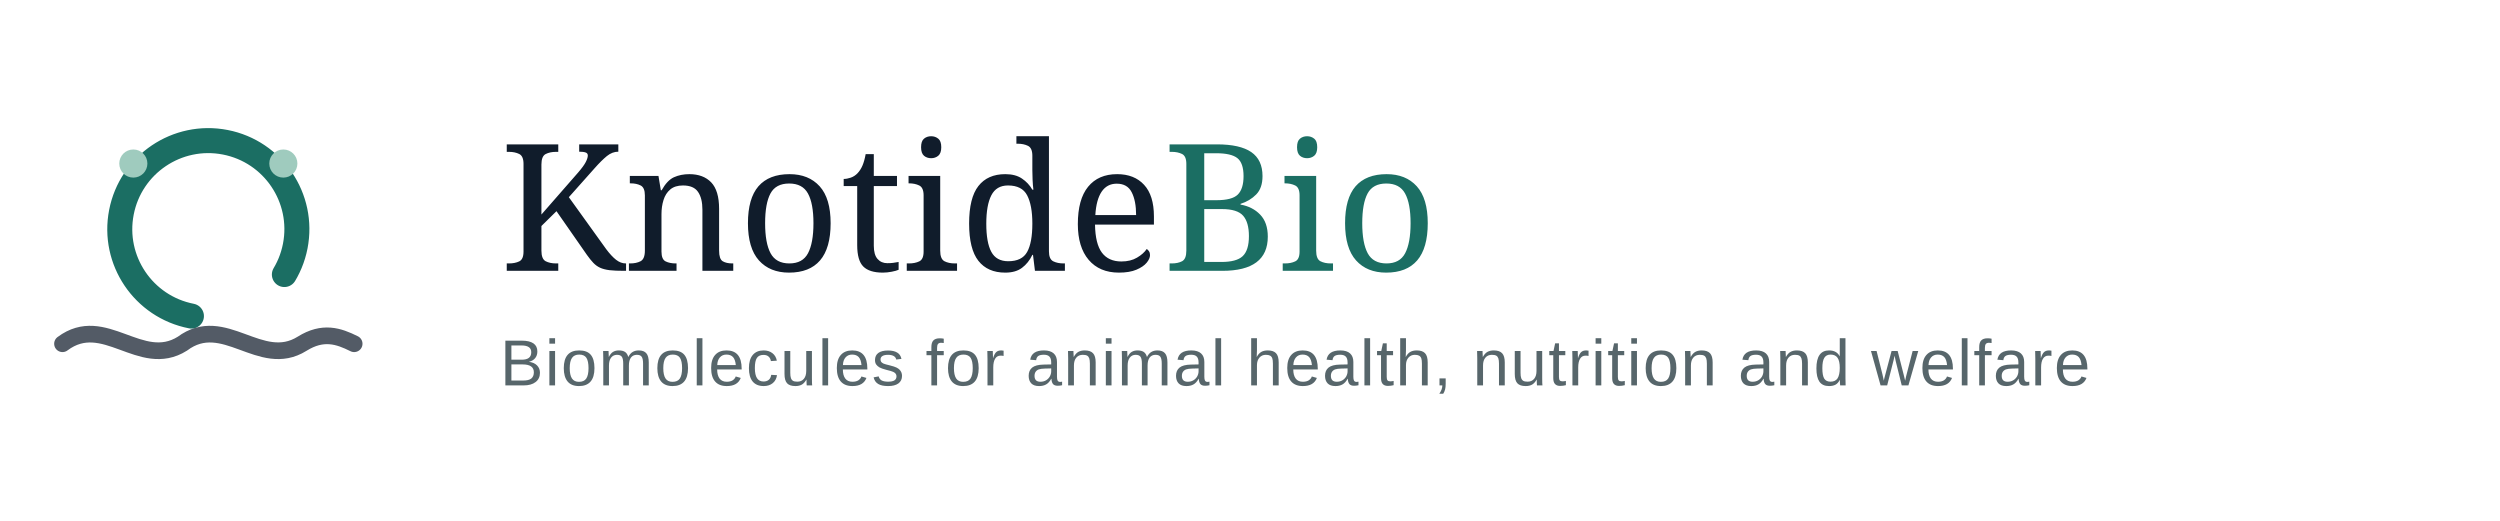
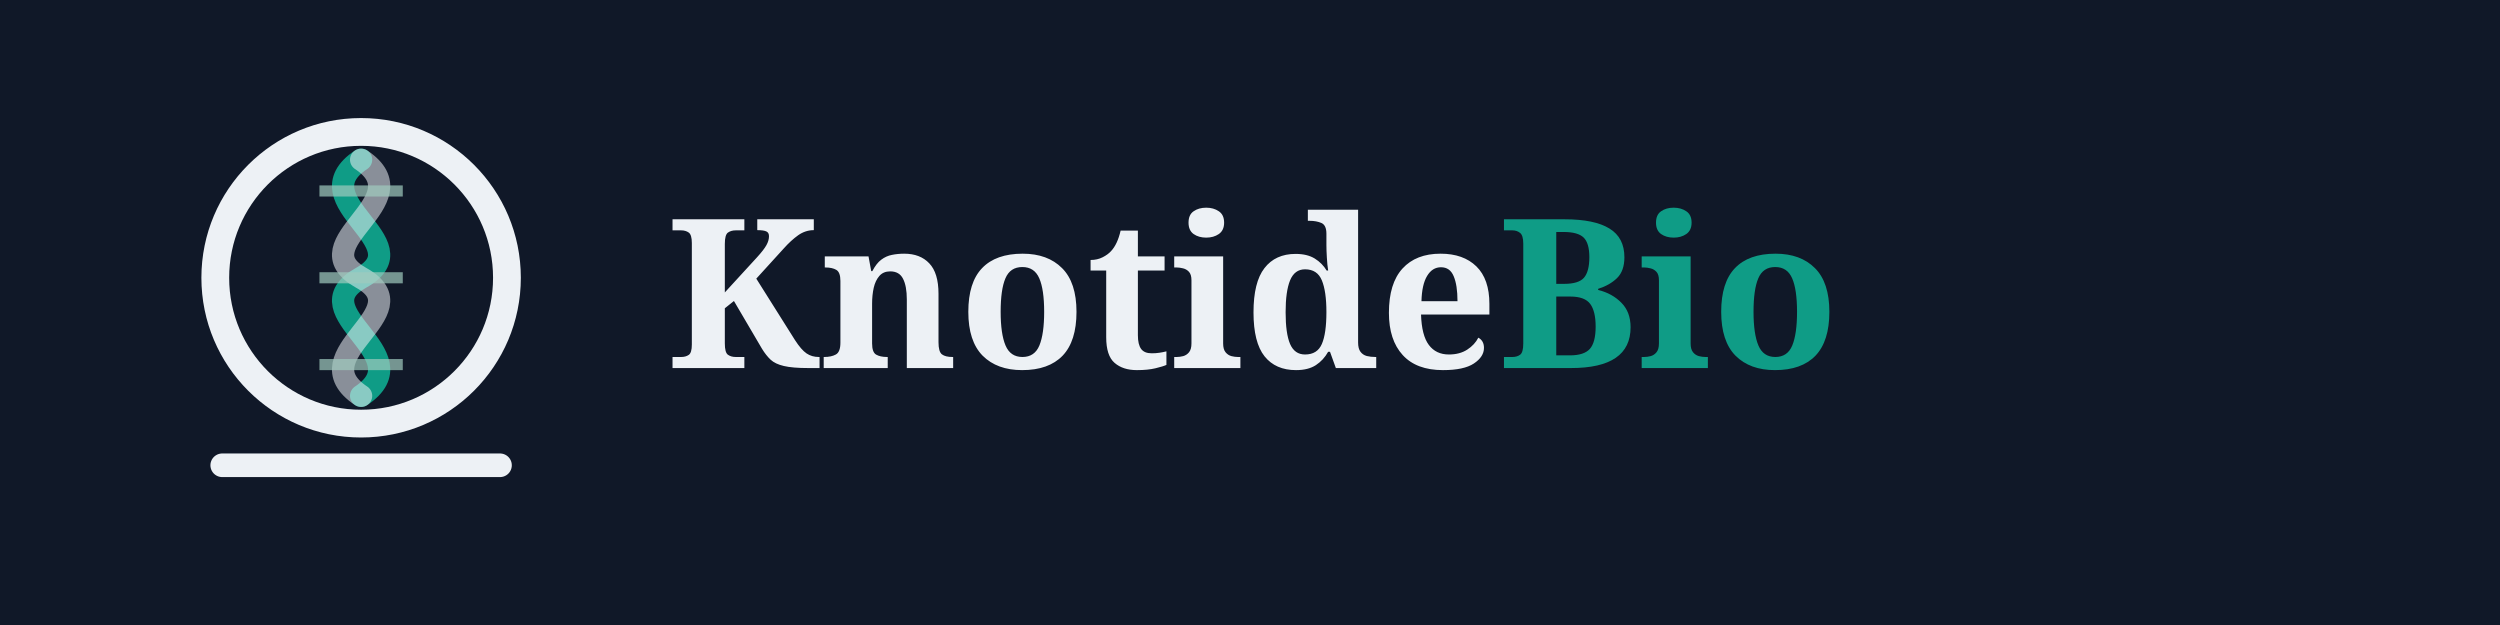
- <svg xmlns="http://www.w3.org/2000/svg" width="480" height="100" viewBox="0 0 480 100">
-   <g transform="translate(0,10)">
-     <circle cx="40" cy="34" r="17" fill="none" stroke="#1B6E63" stroke-width="4.8" stroke-linecap="round" stroke-dasharray="86 21" transform="rotate(101 40 34)" />
-     <circle cx="25.6" cy="21.4" r="2.7" fill="#9FCBBE" />
-     <circle cx="54.4" cy="21.4" r="2.7" fill="#9FCBBE" />
-     <path d="M 12 56 C 20 50, 27 61, 35 56 C 43 50, 50 61, 58 56 C 62 53.5, 65 54.5, 68 56" fill="none" stroke="#101C2B" stroke-width="3.2" stroke-linecap="round" opacity="0.72" />
+ <svg xmlns="http://www.w3.org/2000/svg" width="360" height="90" viewBox="0 0 360 90">
+   <rect width="360" height="90" fill="#101828" />
+   <g transform="translate(20,13)">
+     <circle cx="32" cy="27" r="21" fill="none" stroke="#EDF1F5" stroke-width="4" />
+     <path d="M32,10 C23,16 41,22 32,27 C23,32 41,38 32,44" fill="none" stroke="#0F9C86" stroke-width="3.2" stroke-linecap="round" />
+     <path d="M32,10 C41,16 23,22 32,27 C41,32 23,38 32,44" fill="none" stroke="#EDF1F5" stroke-width="3.2" stroke-linecap="round" opacity="0.55" />
+     <line x1="26" y1="14.5" x2="38" y2="14.5" stroke="#9FCBBE" stroke-width="1.6" opacity="0.7" />
+     <line x1="26" y1="27" x2="38" y2="27" stroke="#9FCBBE" stroke-width="1.6" opacity="0.7" />
+     <line x1="26" y1="39.5" x2="38" y2="39.5" stroke="#9FCBBE" stroke-width="1.6" opacity="0.7" />
+     <line x1="12" y1="54" x2="52" y2="54" stroke="#EDF1F5" stroke-width="3.4" stroke-linecap="round" />
  </g>
-   <text x="96" y="52" font-family="Fraunces, Georgia, serif" font-size="34" font-weight="500" fill="#101C2B">Knotide<tspan fill="#1B6E63">Bio</tspan>
+   <text x="96" y="53" font-family="Fraunces, Georgia, serif" font-size="30" font-weight="600" fill="#EDF1F5">Knotide<tspan fill="#0F9C86">Bio</tspan>
  </text>
-   <text x="96" y="74" font-family="Public Sans, Arial, sans-serif" font-size="12.5" fill="#57666B" letter-spacing="0.3">Biomolecules for animal health, nutrition and welfare</text>
</svg>
